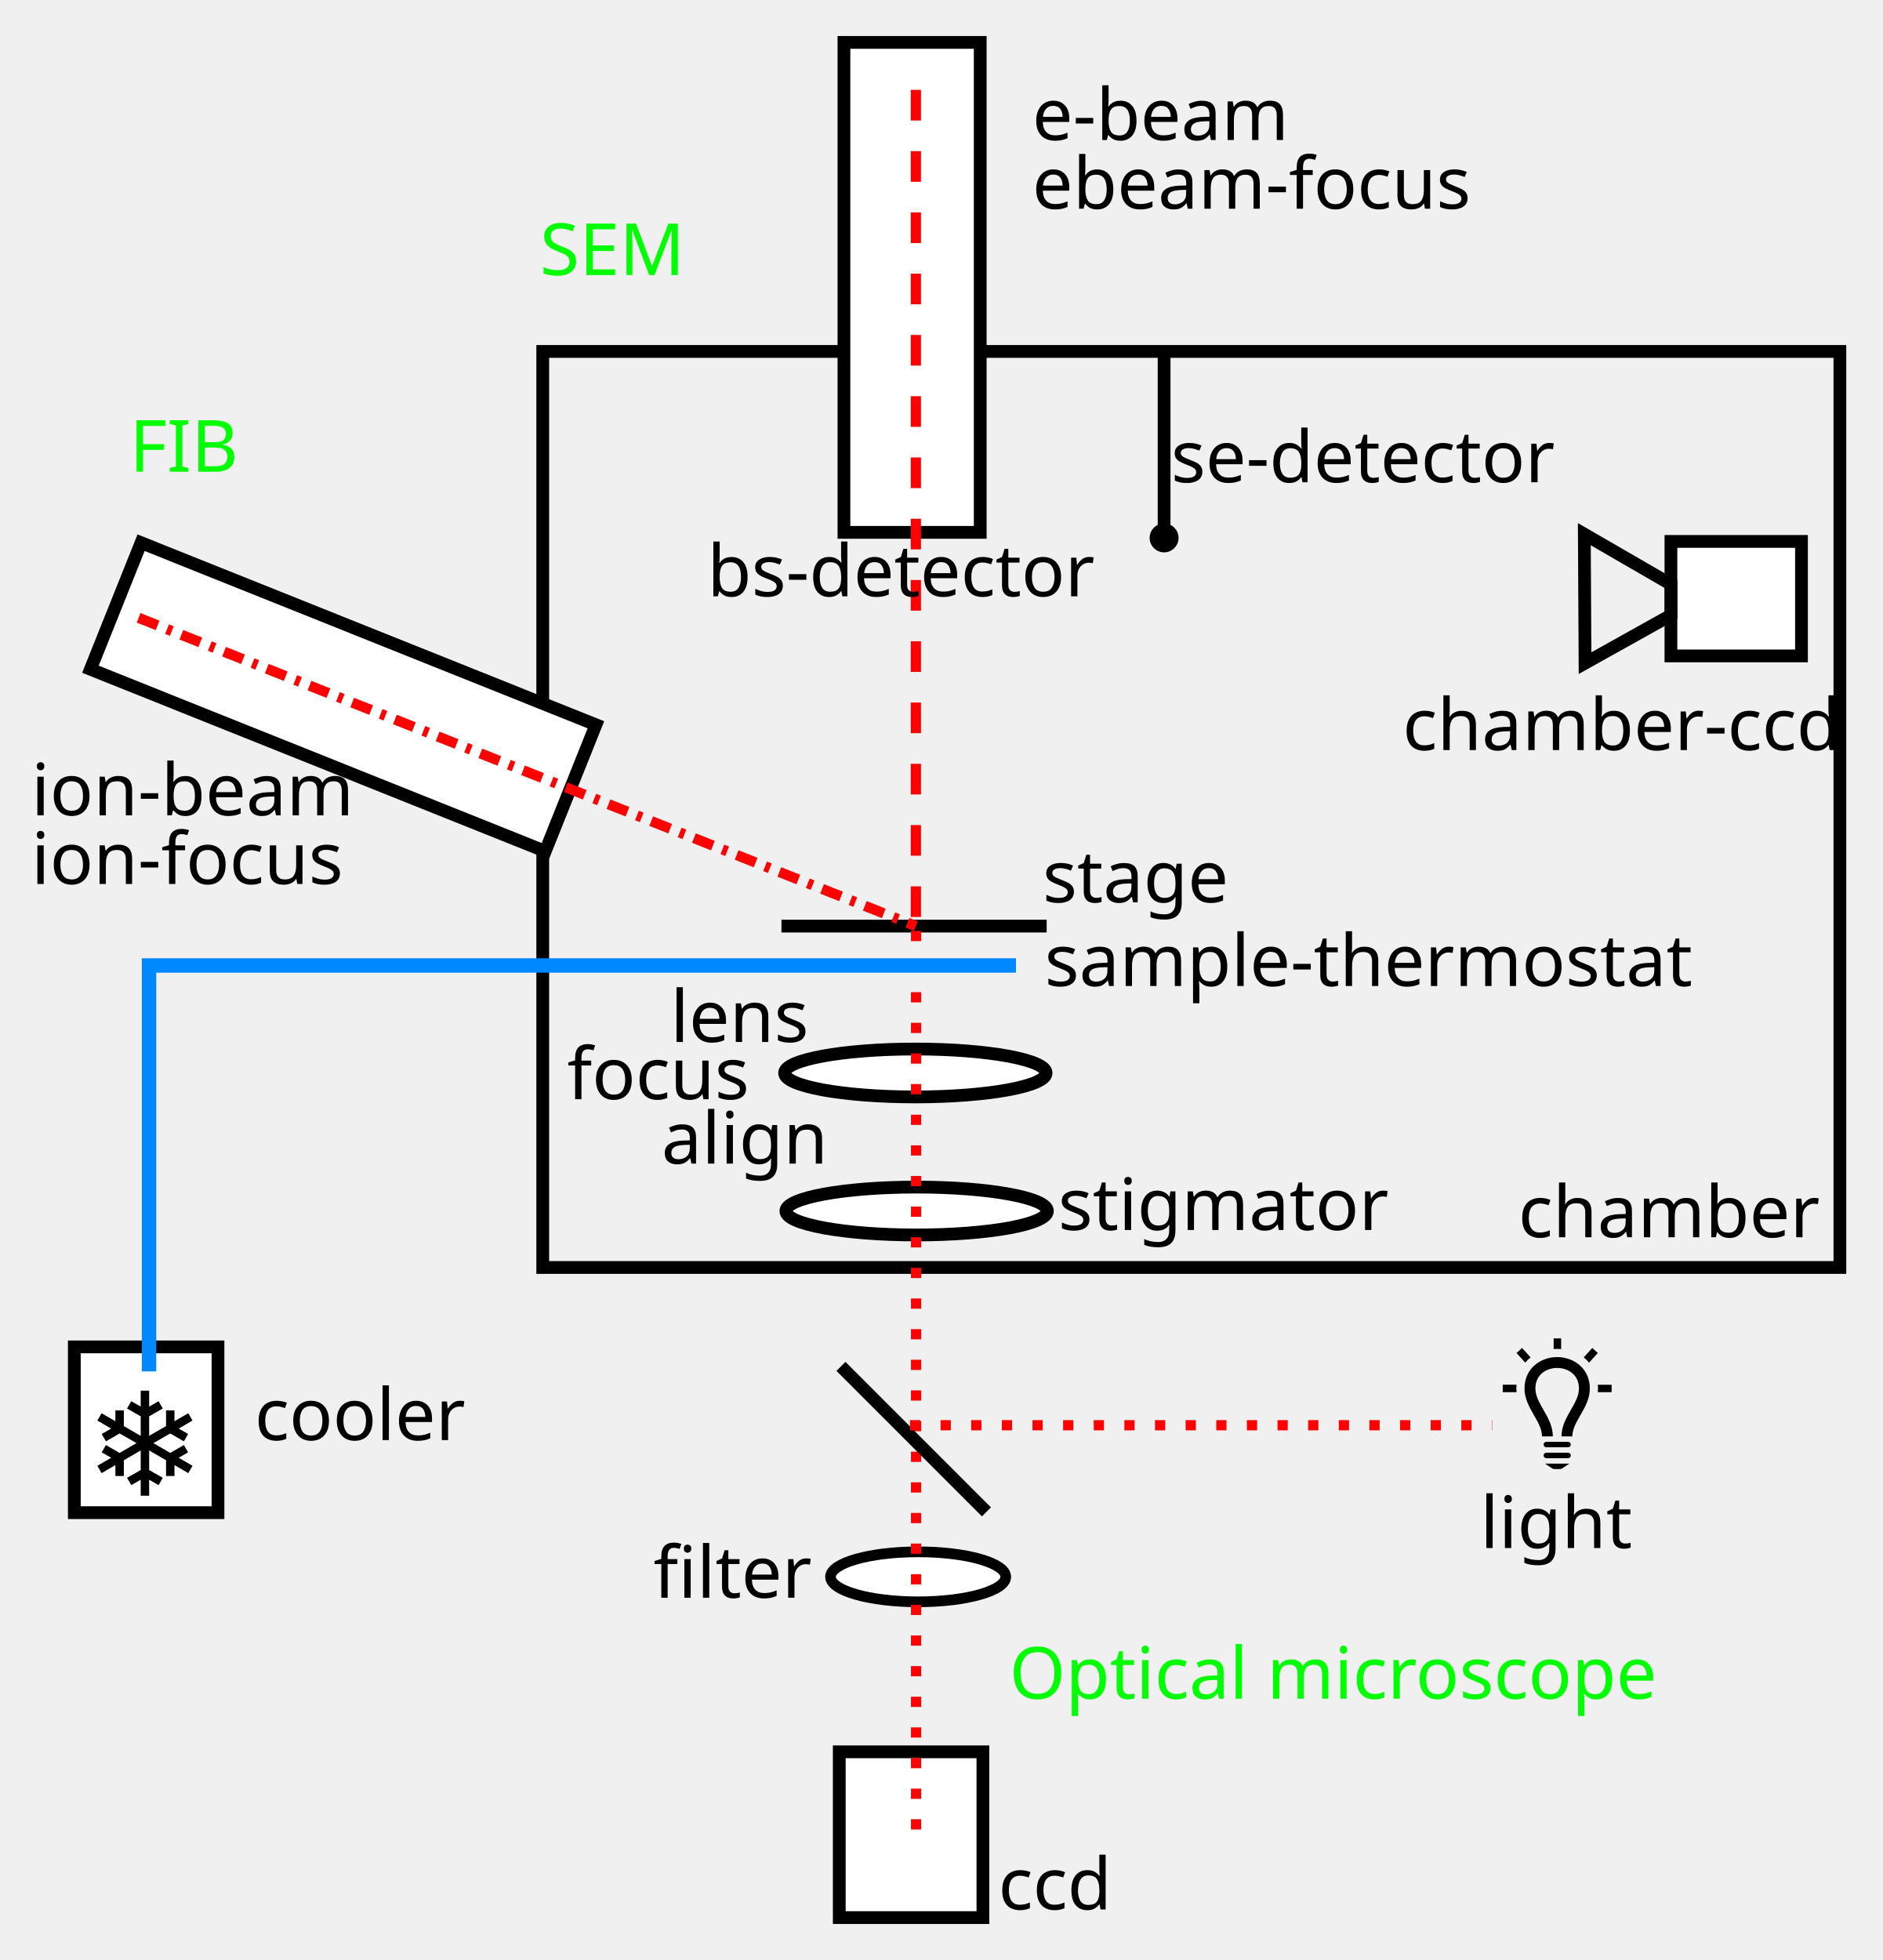
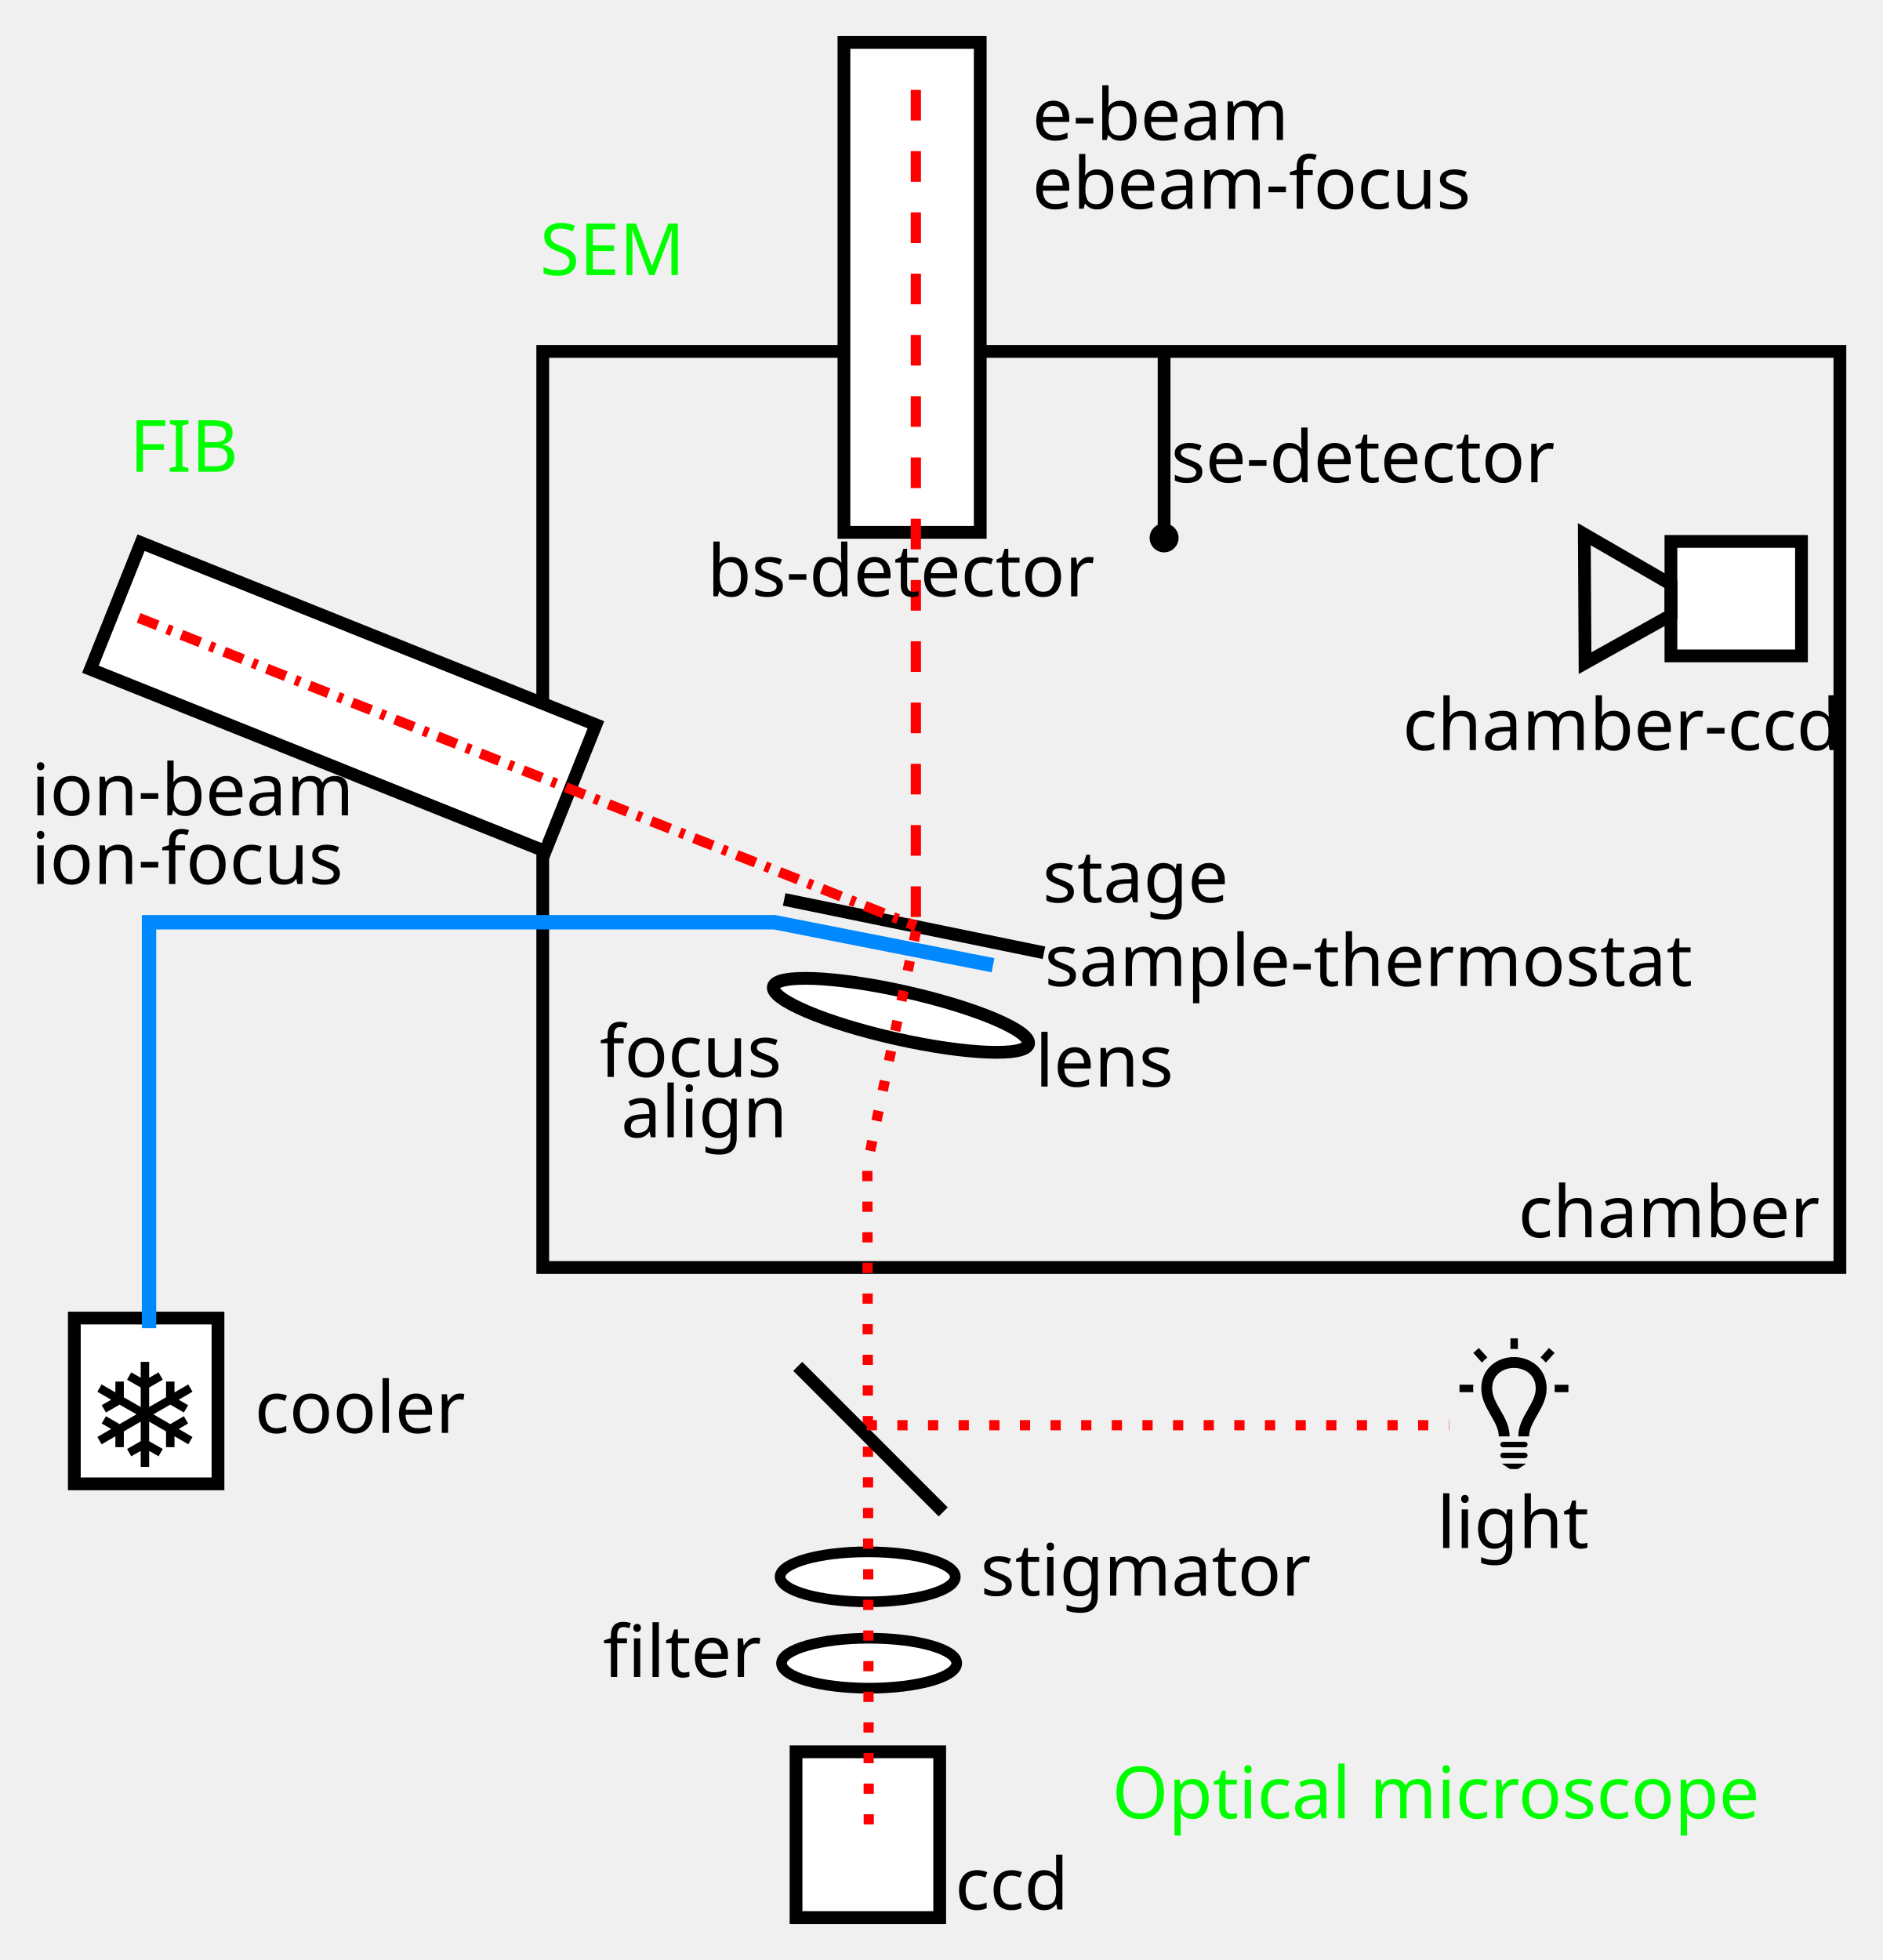
<svg xmlns="http://www.w3.org/2000/svg" width="522.583" height="544.107" id="svg2" version="1.1">
  <defs id="defs4">
    <marker orient="auto" refY="0" refX="0" id="Arrow1Send" style="overflow:visible">
      <path id="path4703" d="M 0,0 5,-5 -12.5,0 5,5 Z" style="fill:#ff0000;fill-opacity:1;fill-rule:evenodd;stroke:#ff0000;stroke-width:1pt;stroke-opacity:1" transform="matrix(-0.2,0,0,-0.2,-1.2,0)" />
    </marker>
    <marker orient="auto" refY="0" refX="0" id="DotS" style="overflow:visible">
      <path id="path4235" d="m -2.5,-1 c 0,2.76 -2.24,5 -5,5 -2.76,0 -5,-2.24 -5,-5 0,-2.76 2.24,-5 5,-5 2.76,0 5,2.24 5,5 z" style="fill-rule:evenodd;stroke:#000000;stroke-width:1pt" transform="matrix(0.2,0,0,0.2,1.48,0.2)" />
    </marker>
    <marker orient="auto" refY="0" refX="0" id="DotM" style="overflow:visible">
      <path id="path4232" d="m -2.5,-1 c 0,2.76 -2.24,5 -5,5 -2.76,0 -5,-2.24 -5,-5 0,-2.76 2.24,-5 5,-5 2.76,0 5,2.24 5,5 z" style="fill-rule:evenodd;stroke:#000000;stroke-width:1pt" transform="matrix(0.4,0,0,0.4,2.96,0.4)" />
    </marker>
    <marker orient="auto" refY="0" refX="0" id="DotL" style="overflow:visible">
      <path id="path4229" d="m -2.5,-1 c 0,2.76 -2.24,5 -5,5 -2.76,0 -5,-2.24 -5,-5 0,-2.76 2.24,-5 5,-5 2.76,0 5,2.24 5,5 z" style="fill-rule:evenodd;stroke:#000000;stroke-width:1pt" transform="matrix(0.8,0,0,0.8,5.92,0.8)" />
    </marker>
    <marker orient="auto" refY="0" refX="0" id="CurveIn" style="overflow:visible">
      <path id="path4352" d="m 4.625,-5.046 c -2.76,0 -5,2.24 -5,5 0,2.76 2.24,5 5,5" style="fill:none;fill-rule:evenodd;stroke:#000000;stroke-width:1pt" transform="scale(0.6)" />
    </marker>
    <clipPath id="clipPath3963" clipPathUnits="userSpaceOnUse">
      <path id="path3965" d="M 0,143.534 H 660.319 V 0 H 0 Z" />
    </clipPath>
    <marker orient="auto" refY="0" refX="0" id="CurveIn-6" style="overflow:visible">
      <path id="path4352-5" d="m 4.625,-5.046 c -2.76,0 -5,2.24 -5,5 0,2.76 2.24,5 5,5" style="fill:none;stroke:#000000;stroke-width:1pt" transform="scale(0.6)" />
    </marker>
    <marker orient="auto" refY="0" refX="0" id="CurveIn-0" style="overflow:visible">
      <path id="path4352-7" d="m 4.625,-5.046 c -2.76,0 -5,2.24 -5,5 0,2.76 2.24,5 5,5" style="fill:none;stroke:#000000;stroke-width:1pt" transform="scale(0.6)" />
    </marker>
    <marker orient="auto" refY="0" refX="0" id="CurveIn-7" style="overflow:visible">
      <path id="path4352-4" d="m 4.625,-5.046 c -2.76,0 -5,2.24 -5,5 0,2.76 2.24,5 5,5" style="fill:none;stroke:#000000;stroke-width:1pt" transform="scale(0.6)" />
    </marker>
    <marker orient="auto" refY="0" refX="0" id="CurveIn-8" style="overflow:visible">
      <path id="path4352-49" d="m 4.625,-5.046 c -2.76,0 -5,2.24 -5,5 0,2.76 2.24,5 5,5" style="fill:none;stroke:#000000;stroke-width:1pt" transform="scale(0.6)" />
    </marker>
    <marker orient="auto" refY="0" refX="0" id="CurveIn-82" style="overflow:visible">
      <path id="path4352-45" d="m 4.625,-5.046 c -2.76,0 -5,2.24 -5,5 0,2.76 2.24,5 5,5" style="fill:none;stroke:#000000;stroke-width:1pt" transform="scale(0.6)" />
    </marker>
    <marker orient="auto" refY="0" refX="0" id="CurveIn-2" style="overflow:visible">
      <path id="path4352-74" d="m 4.625,-5.046 c -2.76,0 -5,2.24 -5,5 0,2.76 2.24,5 5,5" style="fill:none;stroke:#000000;stroke-width:1pt" transform="scale(0.6)" />
    </marker>
    <marker orient="auto" refY="0" refX="0" id="CurveIn-2-4" style="overflow:visible">
      <path id="path4352-74-4" d="m 4.625,-5.046 c -2.76,0 -5,2.24 -5,5 0,2.76 2.24,5 5,5" style="fill:none;stroke:#000000;stroke-width:1pt" transform="scale(0.6)" />
    </marker>
    <marker orient="auto" refY="0" refX="0" id="DotS-5" style="overflow:visible">
      <path id="path4235-8" d="m -2.5,-1 c 0,2.76 -2.24,5 -5,5 -2.76,0 -5,-2.24 -5,-5 0,-2.76 2.24,-5 5,-5 2.76,0 5,2.24 5,5 z" style="fill-rule:evenodd;stroke:#000000;stroke-width:1pt" transform="matrix(0.2,0,0,0.2,1.48,0.2)" />
    </marker>
  </defs>
  <g id="layer1" transform="translate(140.2654,-274.9156)">
-     <ellipse ry="36.304" rx="6.647" cy="-114.22" cx="611.103" style="fill:#ffffff;fill-opacity:1;fill-rule:nonzero;stroke:#000000;stroke-width:3.543;stroke-linecap:butt;stroke-linejoin:miter;stroke-miterlimit:4;stroke-dasharray:none;stroke-dashoffset:0;stroke-opacity:1" id="path4126-3-3" transform="rotate(90)" />
-     <ellipse ry="36.304" rx="6.647" cy="-113.864" cx="572.779" style="fill:#ffffff;fill-opacity:1;fill-rule:nonzero;stroke:#000000;stroke-width:3.543;stroke-linecap:butt;stroke-linejoin:miter;stroke-miterlimit:4;stroke-dasharray:none;stroke-dashoffset:0;stroke-opacity:1" id="path4126-3" transform="rotate(90)" />
+     <ellipse style="fill:#ffffff;fill-opacity:1;fill-rule:nonzero;stroke:#000000;stroke-width:2.963;stroke-linecap:butt;stroke-linejoin:miter;stroke-miterlimit:4;stroke-dasharray:none;stroke-dashoffset:0;stroke-opacity:1" id="path4126-36-3-3" cx="-736.629" cy="101.033" rx="6.937" ry="24.323" transform="rotate(-90)" />
+     <ellipse ry="36.304" rx="6.647" cy="-229.333" cx="519.114" style="fill:#ffffff;fill-opacity:1;fill-rule:nonzero;stroke:#000000;stroke-width:3.543;stroke-linecap:butt;stroke-linejoin:miter;stroke-miterlimit:4;stroke-dasharray:none;stroke-dashoffset:0;stroke-opacity:1" id="path4126-3" transform="rotate(102.6725)" />
    <rect style="fill:none;stroke:#000000;stroke-width:3.543;stroke-linecap:butt;stroke-linejoin:miter;stroke-miterlimit:4;stroke-dasharray:none;stroke-dashoffset:0;stroke-opacity:1" id="rect3023" width="360.129" height="254.3" x="10.417" y="372.476" />
    <rect style="fill:#ffffff;fill-opacity:1;stroke:#000000;stroke-width:3.543;stroke-linecap:butt;stroke-linejoin:miter;stroke-miterlimit:4;stroke-dasharray:none;stroke-dashoffset:0;stroke-opacity:1" id="rect3797" width="37.838" height="136.013" x="94.039" y="286.687" />
    <text xml:space="preserve" style="font-style:normal;font-variant:normal;font-weight:normal;font-stretch:normal;line-height:0%;font-family:Ubuntu;-inkscape-font-specification:Ubuntu;letter-spacing:0px;word-spacing:0px;fill:#00ff00;fill-opacity:1;stroke:none" x="9.62" y="351.273" id="text3799">
      <tspan id="tspan3801" x="9.62" y="351.273" style="font-size:20px;line-height:1.25;fill:#00ff00">SEM</tspan>
    </text>
    <text xml:space="preserve" style="font-style:normal;font-variant:normal;font-weight:normal;font-stretch:normal;line-height:0%;font-family:Ubuntu;-inkscape-font-specification:Ubuntu;letter-spacing:0px;word-spacing:0px;fill:#000000;fill-opacity:1;stroke:none" x="184.855" y="408.8" id="text3827">
      <tspan id="tspan3829" x="184.855" y="408.8" style="font-size:20px;line-height:1.25">se-detector</tspan>
    </text>
-     <path style="fill:none;stroke:#000000;stroke-width:3.543;stroke-linecap:butt;stroke-linejoin:miter;stroke-miterlimit:4;stroke-dasharray:none;stroke-opacity:1" d="M 76.692,532.007 H 150.323" id="path4130" />
+     <path style="fill:none;stroke:#000000;stroke-width:3.543;stroke-linecap:butt;stroke-linejoin:miter;stroke-miterlimit:4;stroke-dasharray:none;stroke-opacity:1" d="m 77.443,524.608 72.128,14.799" id="path4130" />
    <text xml:space="preserve" style="font-style:normal;font-variant:normal;font-weight:normal;font-stretch:normal;line-height:0%;font-family:Ubuntu;-inkscape-font-specification:Ubuntu;letter-spacing:0px;word-spacing:0px;fill:#000000;fill-opacity:1;stroke:none" x="149.196" y="525.398" id="text4132">
      <tspan id="tspan4134" x="149.196" y="525.398" style="font-size:20px;line-height:1.25">stage</tspan>
    </text>
    <path style="fill:none;stroke:#ff0000;stroke-width:2.835;stroke-linecap:butt;stroke-linejoin:miter;stroke-miterlimit:4;stroke-dasharray:8.504, 8.504;stroke-dashoffset:0;stroke-opacity:1" d="M 114.006,299.865 V 532.007" id="path4152" />
    <path style="fill:none;stroke:#000000;stroke-width:3.543;stroke-linecap:butt;stroke-linejoin:miter;stroke-miterlimit:4;stroke-dasharray:none;stroke-opacity:1;marker-end:url(#DotS)" d="m 182.924,372.247 v 52.065" id="path5798" />
    <text xml:space="preserve" style="font-style:normal;font-variant:normal;font-weight:normal;font-stretch:normal;line-height:0%;font-family:Ubuntu;-inkscape-font-specification:Ubuntu;letter-spacing:0px;word-spacing:0px;fill:#000000;fill-opacity:1;stroke:none" x="56.082" y="440.45" id="text3827-3">
      <tspan id="tspan3829-6" x="56.082" y="440.45" style="font-size:20px;line-height:1.25">bs-detector</tspan>
    </text>
    <text xml:space="preserve" style="font-style:normal;font-variant:normal;font-weight:normal;font-stretch:normal;line-height:0%;font-family:Ubuntu;-inkscape-font-specification:Ubuntu;letter-spacing:0px;word-spacing:0px;fill:#000000;fill-opacity:1;stroke:none" x="146.333" y="313.786" id="text3827-7">
      <tspan id="tspan3829-5" x="146.333" y="313.786" style="font-size:20px;line-height:1.25">e-beam</tspan>
    </text>
-     <path id="path4539" d="m 307.168,659.322 v 2.074 h -3.836 c 0.03,-0.337 0.057,-0.677 0.057,-1.029 0,-0.358 -0.026,-0.701 -0.053,-1.043 h 3.831 z m -16.093,-9.904 v -2.958 h 2.072 v 2.968 c -0.366,-0.033 -0.731,-0.053 -1.097,-0.053 -0.325,0 -0.65,0.015 -0.975,0.042 z m 8.344,2.333 2.373,-2.634 1.54,1.387 -2.423,2.686 c -0.378,-0.449 -0.896,-1.016 -1.49,-1.439 z m -16.229,1.439 -2.423,-2.686 1.54,-1.387 2.373,2.634 c -0.592,0.423 -1.112,0.99 -1.49,1.439 z m -2.414,8.205 h -3.836 v -2.074 h 3.831 c -0.027,0.342 -0.053,0.686 -0.053,1.044 0,0.352 0.027,0.692 0.057,1.029 z m 14.3,13.78 h -6.045 c -0.417,0 -0.756,0.339 -0.756,0.756 0,0.417 0.339,0.756 0.756,0.756 h 6.045 c 0.417,0 0.756,-0.339 0.756,-0.756 0,-0.417 -0.339,-0.756 -0.756,-0.756 z m 0,3.023 h -6.045 c -0.417,0 -0.756,0.339 -0.756,0.756 0,0.417 0.339,0.756 0.756,0.756 h 6.045 c 0.417,0 0.756,-0.339 0.756,-0.756 0,-0.417 -0.339,-0.756 -0.756,-0.756 z m 0.378,3.023 h -6.801 l 1.795,1.182 c 0.233,0.209 0.574,0.329 0.929,0.329 h 1.353 c 0.354,0 0.697,-0.121 0.929,-0.329 z m 5.667,-20.855 c 0,5.394 -4.857,9.042 -4.857,13.298 h -3.006 c -0.005,-2.808 1.315,-5.122 2.601,-7.356 1.15,-2.002 2.24,-3.895 2.24,-5.943 0,-3.917 -3.136,-5.701 -6.05,-5.701 -2.909,0 -6.041,1.783 -6.041,5.701 0,2.048 1.09,3.94 2.24,5.943 1.286,2.234 2.607,4.548 2.599,7.356 h -3.005 c 0,-4.256 -4.857,-7.904 -4.857,-13.298 0,-5.627 4.531,-8.723 9.063,-8.723 4.535,0 9.072,3.1 9.072,8.723 z" />
-     <text xml:space="preserve" style="font-style:normal;font-variant:normal;font-weight:normal;font-stretch:normal;line-height:0%;font-family:Ubuntu;-inkscape-font-specification:Ubuntu;letter-spacing:0px;word-spacing:0px;fill:#000000;fill-opacity:1;stroke:none" x="270.682" y="704.655" id="text3819-2">
-       <tspan id="tspan3821-7" x="270.682" y="704.655" style="font-size:20px;line-height:1.25">light</tspan>
+     <path id="path4539" d="m 295.168,659.322 v 2.074 h -3.836 c 0.03,-0.337 0.057,-0.677 0.057,-1.029 0,-0.358 -0.026,-0.701 -0.053,-1.043 h 3.831 z m -16.093,-9.904 v -2.958 h 2.072 v 2.968 c -0.366,-0.033 -0.731,-0.053 -1.097,-0.053 -0.325,0 -0.65,0.015 -0.975,0.042 z m 8.344,2.333 2.373,-2.634 1.54,1.387 -2.423,2.686 c -0.378,-0.449 -0.896,-1.016 -1.49,-1.439 z m -16.229,1.439 -2.423,-2.686 1.54,-1.387 2.373,2.634 c -0.592,0.423 -1.112,0.99 -1.49,1.439 z m -2.414,8.205 h -3.836 v -2.074 h 3.831 c -0.027,0.342 -0.053,0.686 -0.053,1.044 0,0.352 0.027,0.692 0.057,1.029 z m 14.3,13.78 h -6.045 c -0.417,0 -0.756,0.339 -0.756,0.756 0,0.417 0.339,0.756 0.756,0.756 h 6.045 c 0.417,0 0.756,-0.339 0.756,-0.756 0,-0.417 -0.339,-0.756 -0.756,-0.756 z m 0,3.023 h -6.045 c -0.417,0 -0.756,0.339 -0.756,0.756 0,0.417 0.339,0.756 0.756,0.756 h 6.045 c 0.417,0 0.756,-0.339 0.756,-0.756 0,-0.417 -0.339,-0.756 -0.756,-0.756 z m 0.378,3.023 h -6.801 l 1.795,1.182 c 0.233,0.209 0.574,0.329 0.929,0.329 h 1.353 c 0.354,0 0.697,-0.121 0.929,-0.329 z m 5.667,-20.855 c 0,5.394 -4.857,9.042 -4.857,13.298 h -3.006 c -0.005,-2.808 1.315,-5.122 2.601,-7.356 1.15,-2.002 2.24,-3.895 2.24,-5.943 0,-3.917 -3.136,-5.701 -6.05,-5.701 -2.909,0 -6.041,1.783 -6.041,5.701 0,2.048 1.09,3.94 2.24,5.943 1.286,2.234 2.607,4.548 2.599,7.356 h -3.005 c 0,-4.256 -4.857,-7.904 -4.857,-13.298 0,-5.627 4.531,-8.723 9.063,-8.723 4.535,0 9.072,3.1 9.072,8.723 z" />
+     <text xml:space="preserve" style="font-style:normal;font-variant:normal;font-weight:normal;font-stretch:normal;line-height:0%;font-family:Ubuntu;-inkscape-font-specification:Ubuntu;letter-spacing:0px;word-spacing:0px;fill:#000000;fill-opacity:1;stroke:none" x="258.682" y="704.655" id="text3819-2">
+       <tspan id="tspan3821-7" x="258.682" y="704.655" style="font-size:20px;line-height:1.25">light</tspan>
    </text>
-     <rect style="fill:#ffffff;fill-opacity:1;stroke:#000000;stroke-width:3.543;stroke-linecap:butt;stroke-linejoin:miter;stroke-miterlimit:4;stroke-dasharray:none;stroke-dashoffset:0;stroke-opacity:1" id="rect3797-6-9" width="39.883" height="46.019" x="92.739" y="761.232" />
-     <ellipse style="fill:#ffffff;fill-opacity:1;fill-rule:nonzero;stroke:#000000;stroke-width:2.963;stroke-linecap:butt;stroke-linejoin:miter;stroke-miterlimit:4;stroke-dasharray:none;stroke-dashoffset:0;stroke-opacity:1" id="path4126-36-3" cx="-712.651" cy="114.635" rx="6.937" ry="24.323" transform="rotate(-90)" />
-     <path style="fill:none;stroke:#ff0000;stroke-width:2.835;stroke-linecap:butt;stroke-linejoin:miter;stroke-miterlimit:4;stroke-dasharray:2.835, 5.669;stroke-dashoffset:0;stroke-opacity:1" d="M 114.064,533.338 V 784.91" id="path4154-8" />
+     <rect style="fill:#ffffff;fill-opacity:1;stroke:#000000;stroke-width:3.543;stroke-linecap:butt;stroke-linejoin:miter;stroke-miterlimit:4;stroke-dasharray:none;stroke-dashoffset:0;stroke-opacity:1" id="rect3797-6-9" width="39.883" height="46.019" x="80.739" y="761.232" />
+     <ellipse style="fill:#ffffff;fill-opacity:1;fill-rule:nonzero;stroke:#000000;stroke-width:2.963;stroke-linecap:butt;stroke-linejoin:miter;stroke-miterlimit:4;stroke-dasharray:none;stroke-dashoffset:0;stroke-opacity:1" id="path4126-36-3" cx="-712.651" cy="100.635" rx="6.937" ry="24.323" transform="rotate(-90)" />
+     <path style="fill:none;stroke:#ff0000;stroke-width:2.835;stroke-linecap:butt;stroke-linejoin:miter;stroke-miterlimit:4;stroke-dasharray:2.835, 5.669;stroke-dashoffset:0;stroke-opacity:1" d="m 114.064,533.338 -13.526,64.895 0.398,184.49" id="path4154-8" />
    <text xml:space="preserve" style="font-style:normal;font-variant:normal;font-weight:normal;font-stretch:normal;line-height:0%;font-family:Ubuntu;-inkscape-font-specification:Ubuntu;letter-spacing:0px;word-spacing:0px;fill:#000000;fill-opacity:1;stroke:none" x="146.333" y="332.858" id="text3827-7-2">
      <tspan id="tspan3829-5-6" x="146.333" y="332.858" style="font-size:20px;line-height:1.25">ebeam-focus</tspan>
    </text>
-     <text xml:space="preserve" style="font-style:normal;font-variant:normal;font-weight:normal;font-stretch:normal;line-height:0%;font-family:Ubuntu;-inkscape-font-specification:Ubuntu;letter-spacing:0px;word-spacing:0px;fill:#000000;fill-opacity:1;stroke:none" x="45.866" y="564.172" id="text3819-6">
-       <tspan id="tspan3821-1" x="45.866" y="564.172" style="font-size:20px;line-height:1.25">lens</tspan>
+     <text xml:space="preserve" style="font-style:normal;font-variant:normal;font-weight:normal;font-stretch:normal;line-height:0%;font-family:Ubuntu;-inkscape-font-specification:Ubuntu;letter-spacing:0px;word-spacing:0px;fill:#000000;fill-opacity:1;stroke:none" x="147.134" y="576.549" id="text3819-6">
+       <tspan id="tspan3821-1" x="147.134" y="576.549" style="font-size:20px;line-height:1.25">lens</tspan>
    </text>
-     <text xml:space="preserve" style="font-style:normal;font-variant:normal;font-weight:normal;font-stretch:normal;line-height:0%;font-family:Ubuntu;-inkscape-font-specification:Ubuntu;letter-spacing:0px;word-spacing:0px;fill:#000000;fill-opacity:1;stroke:none" x="17.226" y="580.061" id="text4132-7">
-       <tspan id="tspan4134-3" x="17.226" y="580.061" style="font-size:20px;line-height:1.25">focus</tspan>
+     <text xml:space="preserve" style="font-style:normal;font-variant:normal;font-weight:normal;font-stretch:normal;line-height:0%;font-family:Ubuntu;-inkscape-font-specification:Ubuntu;letter-spacing:0px;word-spacing:0px;fill:#000000;fill-opacity:1;stroke:none" x="26.228" y="573.873" id="text4132-7">
+       <tspan id="tspan4134-3" x="26.228" y="573.873" style="font-size:20px;line-height:1.25">focus</tspan>
    </text>
-     <path style="fill:none;stroke:#000000;stroke-width:3.543;stroke-linecap:butt;stroke-linejoin:miter;stroke-miterlimit:4;stroke-dasharray:none;stroke-opacity:1" d="M 133.6,694.622 93.206,654.227" id="path4148-2-0" />
-     <path style="fill:none;stroke:#ff0000;stroke-width:2.835;stroke-linecap:butt;stroke-linejoin:miter;stroke-miterlimit:4;stroke-dasharray:2.835, 5.669;stroke-dashoffset:0;stroke-opacity:1" d="M 112.368,670.568 H 274.032" id="path4154-8-3" />
-     <text xml:space="preserve" style="font-style:normal;font-variant:normal;font-weight:normal;font-stretch:normal;line-height:0%;font-family:Ubuntu;-inkscape-font-specification:Ubuntu;letter-spacing:0px;word-spacing:0px;fill:#000000;fill-opacity:1;stroke:none" x="43.382" y="597.948" id="text4132-7-9">
-       <tspan id="tspan4134-3-4" x="43.382" y="597.948" style="font-size:20px;line-height:1.25">align</tspan>
+     <path style="fill:none;stroke:#000000;stroke-width:3.543;stroke-linecap:butt;stroke-linejoin:miter;stroke-miterlimit:4;stroke-dasharray:none;stroke-opacity:1" d="M 121.6,694.622 81.206,654.227" id="path4148-2-0" />
+     <path style="fill:none;stroke:#ff0000;stroke-width:2.835;stroke-linecap:butt;stroke-linejoin:miter;stroke-miterlimit:4;stroke-dasharray:2.835, 5.669;stroke-dashoffset:0;stroke-opacity:1" d="M 100.368,670.568 H 262.032" id="path4154-8-3" />
+     <text xml:space="preserve" style="font-style:normal;font-variant:normal;font-weight:normal;font-stretch:normal;line-height:0%;font-family:Ubuntu;-inkscape-font-specification:Ubuntu;letter-spacing:0px;word-spacing:0px;fill:#000000;fill-opacity:1;stroke:none" x="32.13" y="590.634" id="text4132-7-9">
+       <tspan id="tspan4134-3-4" x="32.13" y="590.634" style="font-size:20px;line-height:1.25">align</tspan>
    </text>
-     <text xml:space="preserve" style="font-style:normal;font-variant:normal;font-weight:normal;font-stretch:normal;line-height:0%;font-family:Ubuntu;-inkscape-font-specification:Ubuntu;letter-spacing:0px;word-spacing:0px;fill:#000000;fill-opacity:1;stroke:none" x="136.898" y="804.996" id="text3827-7-8">
-       <tspan id="tspan3829-5-1" x="136.898" y="804.996" style="font-size:20px;line-height:1.25">ccd</tspan>
+     <text xml:space="preserve" style="font-style:normal;font-variant:normal;font-weight:normal;font-stretch:normal;line-height:0%;font-family:Ubuntu;-inkscape-font-specification:Ubuntu;letter-spacing:0px;word-spacing:0px;fill:#000000;fill-opacity:1;stroke:none" x="124.898" y="804.996" id="text3827-7-8">
+       <tspan id="tspan3829-5-1" x="124.898" y="804.996" style="font-size:20px;line-height:1.25">ccd</tspan>
    </text>
-     <text xml:space="preserve" style="font-style:normal;font-variant:normal;font-weight:normal;font-stretch:normal;line-height:0%;font-family:Ubuntu;-inkscape-font-specification:Ubuntu;letter-spacing:0px;word-spacing:0px;fill:#00ff00;fill-opacity:1;stroke:none" x="139.969" y="746.489" id="text3799-2">
-       <tspan id="tspan3801-9" x="139.969" y="746.489" style="font-size:20px;line-height:1.25;fill:#00ff00">Optical microscope</tspan>
+     <text xml:space="preserve" style="font-style:normal;font-variant:normal;font-weight:normal;font-stretch:normal;line-height:0%;font-family:Ubuntu;-inkscape-font-specification:Ubuntu;letter-spacing:0px;word-spacing:0px;fill:#00ff00;fill-opacity:1;stroke:none" x="168.476" y="779.683" id="text3799-2">
+       <tspan id="tspan3801-9" x="168.476" y="779.683" style="font-size:20px;line-height:1.25;fill:#00ff00">Optical microscope</tspan>
    </text>
-     <text xml:space="preserve" style="font-style:normal;font-variant:normal;font-weight:normal;font-stretch:normal;line-height:0%;font-family:Ubuntu;-inkscape-font-specification:Ubuntu;letter-spacing:0px;word-spacing:0px;fill:#000000;fill-opacity:1;stroke:none" x="41.152" y="718.455" id="text3827-7-8-3">
-       <tspan id="tspan3829-5-1-9" x="41.152" y="718.455" style="font-size:20px;line-height:1.25">filter</tspan>
+     <text xml:space="preserve" style="font-style:normal;font-variant:normal;font-weight:normal;font-stretch:normal;line-height:0%;font-family:Ubuntu;-inkscape-font-specification:Ubuntu;letter-spacing:0px;word-spacing:0px;fill:#000000;fill-opacity:1;stroke:none" x="27.152" y="740.455" id="text3827-7-8-3">
+       <tspan id="tspan3829-5-1-9" x="27.152" y="740.455" style="font-size:20px;line-height:1.25">filter</tspan>
    </text>
    <rect style="fill:#ffffff;fill-opacity:1;stroke:#000000;stroke-width:3.543;stroke-linecap:butt;stroke-linejoin:miter;stroke-miterlimit:4;stroke-dasharray:none;stroke-dashoffset:0;stroke-opacity:1" id="rect3797-3" width="37.838" height="136.013" x="-470.5" y="64.296" transform="rotate(-68.18407)" />
    <path style="fill:none;stroke:#ff0000;stroke-width:2.835;stroke-linecap:butt;stroke-linejoin:miter;stroke-miterlimit:4;stroke-dasharray:5.67, 2.835, 1.418, 2.835;stroke-dashoffset:0;stroke-opacity:1" d="m -101.786,446.43 215.792,85.577" id="path4152-6" />
    <text xml:space="preserve" style="font-style:normal;font-variant:normal;font-weight:normal;font-stretch:normal;line-height:0%;font-family:Ubuntu;-inkscape-font-specification:Ubuntu;letter-spacing:0px;word-spacing:0px;fill:#00ff00;fill-opacity:1;stroke:none" x="-104.293" y="405.864" id="text3799-7">
      <tspan id="tspan3801-5" x="-104.293" y="405.864" style="font-size:20px;line-height:1.25;fill:#00ff00">FIB</tspan>
    </text>
    <text xml:space="preserve" style="font-style:normal;font-variant:normal;font-weight:normal;font-stretch:normal;line-height:0%;font-family:Ubuntu;-inkscape-font-specification:Ubuntu;letter-spacing:0px;word-spacing:0px;fill:#000000;fill-opacity:1;stroke:none" x="-131.585" y="501.247" id="text3827-7-3">
      <tspan id="tspan3829-5-5" x="-131.585" y="501.247" style="font-size:20px;line-height:1.25">ion-beam</tspan>
    </text>
    <text xml:space="preserve" style="font-style:normal;font-variant:normal;font-weight:normal;font-stretch:normal;line-height:0%;font-family:Ubuntu;-inkscape-font-specification:Ubuntu;letter-spacing:0px;word-spacing:0px;fill:#000000;fill-opacity:1;stroke:none" x="-131.585" y="520.319" id="text3827-7-2-6">
      <tspan id="tspan3829-5-6-2" x="-131.585" y="520.319" style="font-size:20px;line-height:1.25">ion-focus</tspan>
    </text>
    <g id="g983" transform="translate(-44.68955,25.87405)">
      <rect y="399.343" x="368.325" height="31.784" width="36.247" id="rect3797-36" style="fill:#ffffff;fill-opacity:1;stroke:#000000;stroke-width:3.543;stroke-linecap:butt;stroke-linejoin:miter;stroke-miterlimit:4;stroke-dasharray:none;stroke-dashoffset:0;stroke-opacity:1" />
      <path id="path979" d="m 344.28,397.333 24.068,13.924 v 8.553 l -23.869,13.327 z" style="fill:none;fill-rule:evenodd;stroke:#000000;stroke-width:3.543;stroke-linecap:butt;stroke-linejoin:miter;stroke-miterlimit:4;stroke-dasharray:none;stroke-opacity:1" />
    </g>
    <text xml:space="preserve" style="font-style:normal;font-variant:normal;font-weight:normal;font-stretch:normal;line-height:0%;font-family:Ubuntu;-inkscape-font-specification:Ubuntu;letter-spacing:0px;word-spacing:0px;fill:#000000;fill-opacity:1;stroke:none" x="249.16" y="483.136" id="text3827-7-2-7">
      <tspan id="tspan3829-5-6-5" x="249.16" y="483.136" style="font-size:20px;line-height:1.25">chamber-ccd</tspan>
    </text>
    <text xml:space="preserve" style="font-style:normal;font-variant:normal;font-weight:normal;font-stretch:normal;line-height:0%;font-family:Ubuntu;-inkscape-font-specification:Ubuntu;letter-spacing:0px;word-spacing:0px;fill:#000000;fill-opacity:1;stroke:none" x="281.255" y="618.384" id="text3827-7-2-7-3">
      <tspan id="tspan3829-5-6-5-6" x="281.255" y="618.384" style="font-size:20px;line-height:1.25">chamber</tspan>
    </text>
-     <rect style="fill:#ffffff;fill-opacity:1;stroke:#000000;stroke-width:3.543;stroke-linecap:butt;stroke-linejoin:miter;stroke-miterlimit:4;stroke-dasharray:none;stroke-dashoffset:0;stroke-opacity:1" id="rect3797-6-9-3" width="39.883" height="46.019" x="-119.629" y="648.819" />
-     <text xml:space="preserve" style="font-style:normal;font-variant:normal;font-weight:normal;font-stretch:normal;line-height:0%;font-family:Ubuntu;-inkscape-font-specification:Ubuntu;letter-spacing:0px;word-spacing:0px;fill:#000000;fill-opacity:1;stroke:none" x="-69.552" y="674.695" id="text3827-7-8-6">
-       <tspan id="tspan3829-5-1-7" x="-69.552" y="674.695" style="font-size:20px;line-height:1.25">cooler</tspan>
+     <rect style="fill:#ffffff;fill-opacity:1;stroke:#000000;stroke-width:3.543;stroke-linecap:butt;stroke-linejoin:miter;stroke-miterlimit:4;stroke-dasharray:none;stroke-dashoffset:0;stroke-opacity:1" id="rect3797-6-9-3" width="39.883" height="46.019" x="-119.629" y="640.819" />
+     <text xml:space="preserve" style="font-style:normal;font-variant:normal;font-weight:normal;font-stretch:normal;line-height:0%;font-family:Ubuntu;-inkscape-font-specification:Ubuntu;letter-spacing:0px;word-spacing:0px;fill:#000000;fill-opacity:1;stroke:none" x="-69.552" y="672.695" id="text3827-7-8-6">
+       <tspan id="tspan3829-5-1-7" x="-69.552" y="672.695" style="font-size:20px;line-height:1.25">cooler</tspan>
    </text>
-     <path style="fill:none;fill-rule:evenodd;stroke:#0088ff;stroke-width:4;stroke-linecap:butt;stroke-linejoin:miter;stroke-miterlimit:4;stroke-dasharray:none;stroke-opacity:1" d="M -98.892,655.627 V 542.935 H 139.8 v 1.591" id="path1013" />
-     <text xml:space="preserve" style="font-style:italic;font-variant:normal;font-weight:bold;font-stretch:normal;font-size:22.5px;line-height:125%;font-family:sans-serif;-inkscape-font-specification:'sans-serif, Bold Italic';font-variant-ligatures:normal;font-variant-caps:normal;font-variant-numeric:normal;font-feature-settings:normal;text-align:start;letter-spacing:0px;word-spacing:0px;writing-mode:lr-tb;text-anchor:start;fill:#000000;fill-opacity:1;stroke:none;stroke-width:1px;stroke-linecap:butt;stroke-linejoin:miter;stroke-opacity:1" x="-116.794" y="690.129" id="text1017">
-       <tspan id="tspan1015" x="-116.794" y="690.129" style="font-style:normal;font-size:40px">❄</tspan>
+     <path style="fill:none;fill-rule:evenodd;stroke:#0088ff;stroke-width:4;stroke-linecap:butt;stroke-linejoin:miter;stroke-miterlimit:4;stroke-dasharray:none;stroke-opacity:1" d="M -98.892,643.627 V 530.935 H 74.756 l 60.668,11.935" id="path1013" />
+     <text xml:space="preserve" style="font-style:italic;font-variant:normal;font-weight:bold;font-stretch:normal;font-size:22.5px;line-height:125%;font-family:sans-serif;-inkscape-font-specification:'sans-serif, Bold Italic';font-variant-ligatures:normal;font-variant-caps:normal;font-variant-numeric:normal;font-feature-settings:normal;text-align:start;letter-spacing:0px;word-spacing:0px;writing-mode:lr-tb;text-anchor:start;fill:#000000;fill-opacity:1;stroke:none;stroke-width:1px;stroke-linecap:butt;stroke-linejoin:miter;stroke-opacity:1" x="-116.794" y="682.129" id="text1017">
+       <tspan id="tspan1015" x="-116.794" y="682.129" style="font-style:normal;font-size:40px">❄</tspan>
    </text>
    <text xml:space="preserve" style="font-style:normal;font-variant:normal;font-weight:normal;font-stretch:normal;line-height:0%;font-family:Ubuntu;-inkscape-font-specification:Ubuntu;letter-spacing:0px;word-spacing:0px;fill:#000000;fill-opacity:1;stroke:none" x="149.759" y="548.633" id="text3827-7-8-6-3">
      <tspan id="tspan3829-5-1-7-5" x="149.759" y="548.633" style="font-size:20px;line-height:1.25">sample-thermostat</tspan>
    </text>
-     <text xml:space="preserve" style="font-style:normal;font-variant:normal;font-weight:normal;font-stretch:normal;line-height:0%;font-family:Ubuntu;-inkscape-font-specification:Ubuntu;letter-spacing:0px;word-spacing:0px;fill:#000000;fill-opacity:1;stroke:none" x="153.512" y="616.363" id="text4132-7-6">
-       <tspan id="tspan4134-3-7" x="153.512" y="616.363" style="font-size:20px;line-height:1.25">stigmator</tspan>
+     <text xml:space="preserve" style="font-style:normal;font-variant:normal;font-weight:normal;font-stretch:normal;line-height:0%;font-family:Ubuntu;-inkscape-font-specification:Ubuntu;letter-spacing:0px;word-spacing:0px;fill:#000000;fill-opacity:1;stroke:none" x="131.948" y="717.858" id="text4132-7-6">
+       <tspan id="tspan4134-3-7" x="131.948" y="717.858" style="font-size:20px;line-height:1.25">stigmator</tspan>
    </text>
  </g>
</svg>
